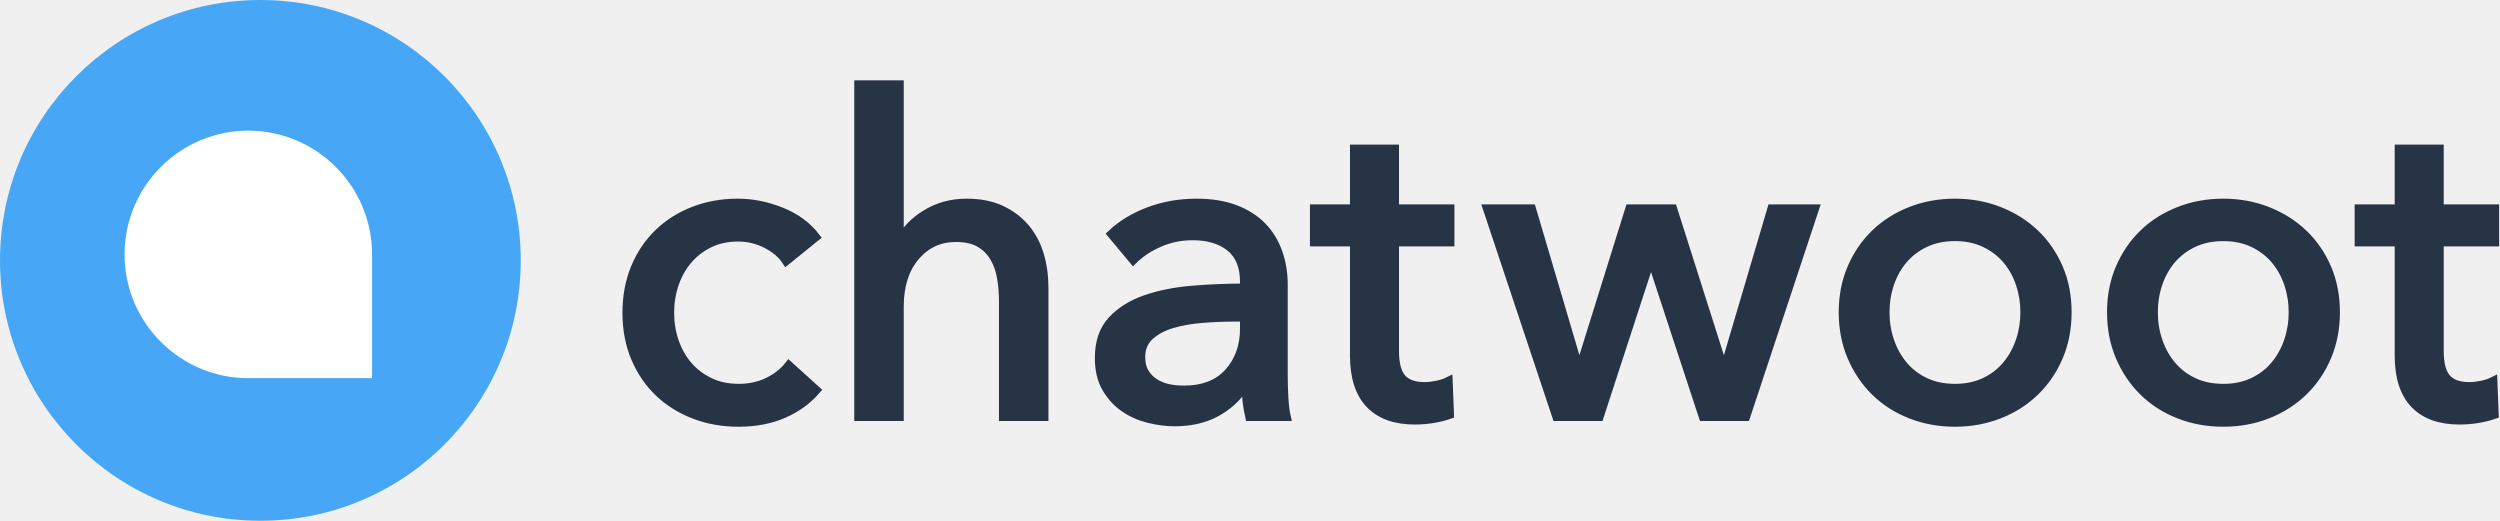
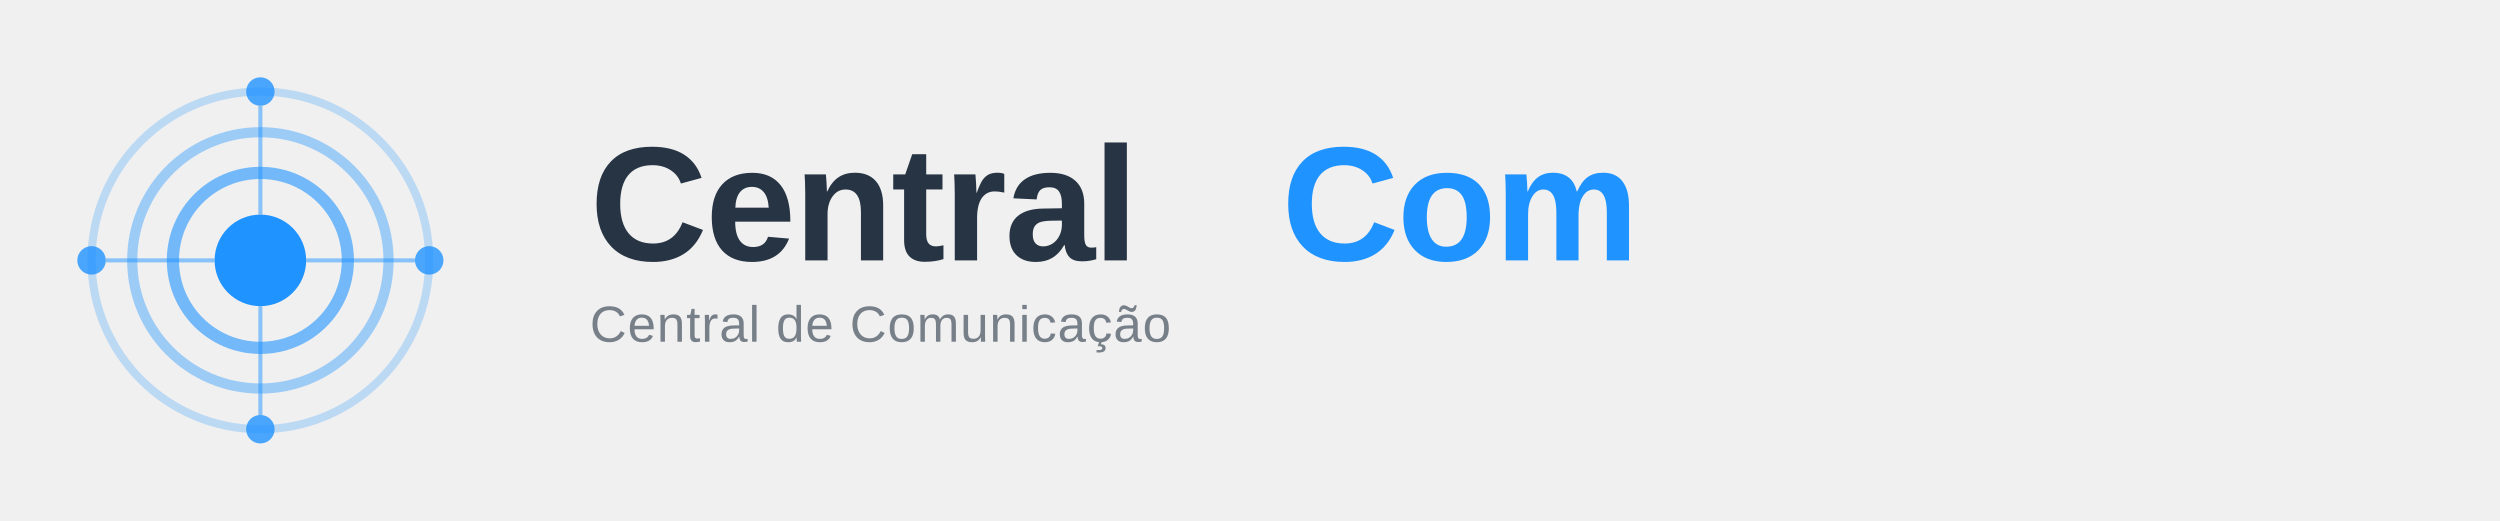
<svg xmlns="http://www.w3.org/2000/svg" width="2458px" height="512px" viewBox="0 0 2458 512" version="1.1">
  <g id="Logo" stroke="none" stroke-width="1" fill="none" fill-rule="evenodd">
-     <g id="on_white" fill-rule="nonzero">
-       <g id="woot-log">
-         <circle id="Oval" fill="#47A7F6" cx="256" cy="256" r="256" />
-         <path d="M362.808,368.808 L244.123,368.808 C178.699,368.808 125.457,315.562 125.457,250.122 C125.457,184.703 178.699,131.457 244.124,131.457 C309.565,131.457 362.808,184.703 362.808,250.122 L362.808,368.808 Z" id="Fill-1" stroke="#FFFFFF" stroke-width="6" fill="#FFFFFF" />
-       </g>
-       <path d="M772.982,256.848 C768.658,250.217 762.171,244.667 753.522,240.198 C744.872,235.73 735.647,233.495 725.844,233.495 C715.177,233.495 705.735,235.513 697.518,239.55 C689.302,243.586 682.31,248.992 676.544,255.767 C670.778,262.542 666.381,270.398 663.354,279.336 C660.327,288.273 658.813,297.643 658.813,307.446 C658.813,317.248 660.327,326.618 663.354,335.555 C666.381,344.493 670.778,352.349 676.544,359.124 C682.31,365.899 689.374,371.305 697.735,375.341 C706.095,379.378 715.609,381.396 726.277,381.396 C736.656,381.396 746.098,379.378 754.603,375.341 C763.108,371.305 770.099,365.827 775.577,358.908 L802.822,383.558 C794.173,393.649 783.361,401.505 770.387,407.127 C757.414,412.749 742.71,415.56 726.277,415.56 C710.42,415.56 695.789,412.965 682.382,407.776 C668.976,402.586 657.372,395.307 647.569,385.937 C637.767,376.567 630.055,365.251 624.433,351.989 C618.811,338.727 616,323.879 616,307.446 C616,291.3 618.739,276.597 624.217,263.335 C629.695,250.073 637.335,238.685 647.137,229.171 C656.939,219.657 668.544,212.305 681.95,207.115 C695.356,201.926 709.843,199.331 725.412,199.331 C739.827,199.331 754.17,202.214 768.441,207.98 C782.713,213.746 794.028,222.107 802.389,233.063 L772.982,256.848 Z M885.421,236.09 C890.322,225.999 898.683,217.35 910.504,210.143 C922.324,202.935 935.586,199.331 950.29,199.331 C963.552,199.331 974.94,201.565 984.454,206.034 C993.968,210.503 1001.896,216.485 1008.239,223.981 C1014.582,231.477 1019.267,240.27 1022.294,250.361 C1025.321,260.452 1026.835,271.263 1026.835,282.795 L1026.835,409.938 L986.184,409.938 L986.184,296.634 C986.184,288.273 985.535,280.345 984.238,272.849 C982.94,265.353 980.562,258.722 977.102,252.956 C973.643,247.19 968.958,242.577 963.047,239.117 C957.137,235.658 949.425,233.928 939.911,233.928 C923.766,233.928 910.504,240.054 900.125,252.307 C889.746,264.56 884.556,280.921 884.556,301.391 L884.556,409.938 L843.905,409.938 L843.905,83 L884.556,83 L884.556,236.09 L885.421,236.09 Z M1223.171,277.174 C1223.171,261.893 1218.558,250.577 1209.332,243.226 C1200.106,235.874 1187.853,232.198 1172.573,232.198 C1161.041,232.198 1150.157,234.432 1139.923,238.901 C1129.688,243.37 1121.111,249.064 1114.191,255.983 L1092.568,230.036 C1102.659,220.522 1114.984,213.026 1129.544,207.548 C1144.103,202.07 1159.743,199.331 1176.465,199.331 C1191.169,199.331 1203.926,201.421 1214.738,205.602 C1225.549,209.782 1234.415,215.476 1241.334,222.684 C1248.253,229.892 1253.443,238.396 1256.902,248.199 C1260.362,258.001 1262.092,268.524 1262.092,279.768 L1262.092,369.287 C1262.092,376.206 1262.308,383.486 1262.741,391.126 C1263.173,398.766 1263.966,405.037 1265.119,409.938 L1228.36,409.938 C1226.054,400.136 1224.9,390.333 1224.9,380.531 L1223.603,380.531 C1216.107,391.487 1206.665,399.991 1195.277,406.046 C1183.889,412.1 1170.411,415.128 1154.842,415.128 C1146.77,415.128 1138.337,414.046 1129.544,411.884 C1120.75,409.722 1112.75,406.19 1105.542,401.289 C1098.334,396.388 1092.352,389.901 1087.595,381.828 C1082.838,373.756 1080.46,363.809 1080.46,351.989 C1080.46,336.42 1084.64,324.095 1093.001,315.014 C1101.362,305.932 1112.317,299.013 1125.868,294.256 C1139.418,289.499 1154.698,286.399 1171.708,284.958 C1188.718,283.516 1205.872,282.795 1223.171,282.795 L1223.171,277.174 Z M1213.224,312.203 C1203.133,312.203 1192.682,312.635 1181.871,313.5 C1171.059,314.365 1161.257,316.095 1152.464,318.689 C1143.67,321.284 1136.391,325.176 1130.625,330.366 C1124.859,335.555 1121.976,342.475 1121.976,351.124 C1121.976,357.178 1123.201,362.224 1125.651,366.26 C1128.102,370.296 1131.345,373.612 1135.382,376.206 C1139.418,378.801 1143.887,380.603 1148.788,381.612 C1153.689,382.621 1158.734,383.126 1163.924,383.126 C1182.952,383.126 1197.584,377.432 1207.818,366.044 C1218.053,354.655 1223.171,340.312 1223.171,323.014 L1223.171,312.203 L1213.224,312.203 Z M1425.993,238.252 L1371.504,238.252 L1371.504,345.069 C1371.504,357.467 1373.81,366.332 1378.423,371.666 C1383.036,376.999 1390.388,379.666 1400.478,379.666 C1404.226,379.666 1408.263,379.234 1412.587,378.369 C1416.912,377.504 1420.804,376.206 1424.264,374.477 L1425.561,407.776 C1420.66,409.506 1415.254,410.875 1409.344,411.884 C1403.433,412.893 1397.307,413.398 1390.964,413.398 C1371.648,413.398 1356.872,408.064 1346.637,397.397 C1336.402,386.729 1331.285,370.729 1331.285,349.394 L1331.285,238.252 L1291.931,238.252 L1291.931,204.953 L1331.285,204.953 L1331.285,146.139 L1371.504,146.139 L1371.504,204.953 L1425.993,204.953 L1425.993,238.252 Z M1506.078,204.953 L1552.351,361.503 L1553.216,361.503 L1602.083,204.953 L1644.897,204.953 L1694.629,361.503 L1695.494,361.503 L1741.767,204.953 L1784.581,204.953 L1716.685,409.938 L1674.304,409.938 L1623.706,255.983 L1622.841,255.983 L1572.676,409.938 L1530.295,409.938 L1461.967,204.953 L1506.078,204.953 Z M2032.811,307.013 C2032.811,322.87 2030,337.429 2024.378,350.691 C2018.756,363.953 2010.972,375.413 2001.026,385.072 C1991.079,394.73 1979.331,402.226 1965.78,407.56 C1952.23,412.893 1937.671,415.56 1922.102,415.56 C1906.534,415.56 1891.974,412.893 1878.424,407.56 C1864.873,402.226 1853.197,394.73 1843.395,385.072 C1833.592,375.413 1825.88,363.953 1820.258,350.691 C1814.636,337.429 1811.825,322.87 1811.825,307.013 C1811.825,291.156 1814.636,276.669 1820.258,263.551 C1825.88,250.433 1833.592,239.117 1843.395,229.603 C1853.197,220.089 1864.873,212.665 1878.424,207.332 C1891.974,201.998 1906.534,199.331 1922.102,199.331 C1937.671,199.331 1952.23,201.998 1965.78,207.332 C1979.331,212.665 1991.079,220.089 2001.026,229.603 C2010.972,239.117 2018.756,250.433 2024.378,263.551 C2030,276.669 2032.811,291.156 2032.811,307.013 Z M1990.43,307.013 C1990.43,297.211 1988.917,287.841 1985.89,278.903 C1982.862,269.966 1978.466,262.11 1972.7,255.334 C1966.934,248.559 1959.798,243.154 1951.293,239.117 C1942.788,235.081 1933.058,233.063 1922.102,233.063 C1911.146,233.063 1901.416,235.081 1892.911,239.117 C1884.406,243.154 1877.271,248.559 1871.505,255.334 C1865.738,262.11 1861.342,269.966 1858.315,278.903 C1855.287,287.841 1853.774,297.211 1853.774,307.013 C1853.774,316.816 1855.287,326.185 1858.315,335.123 C1861.342,344.06 1865.738,351.989 1871.505,358.908 C1877.271,365.827 1884.406,371.305 1892.911,375.341 C1901.416,379.378 1911.146,381.396 1922.102,381.396 C1933.058,381.396 1942.788,379.378 1951.293,375.341 C1959.798,371.305 1966.934,365.827 1972.7,358.908 C1978.466,351.989 1982.862,344.06 1985.89,335.123 C1988.917,326.185 1990.43,316.816 1990.43,307.013 Z M2296.611,307.013 C2296.611,322.87 2293.8,337.429 2288.178,350.691 C2282.556,363.953 2274.771,375.413 2264.825,385.072 C2254.878,394.73 2243.13,402.226 2229.58,407.56 C2216.029,412.893 2201.47,415.56 2185.901,415.56 C2170.333,415.56 2155.774,412.893 2142.223,407.56 C2128.673,402.226 2116.996,394.73 2107.194,385.072 C2097.392,375.413 2089.68,363.953 2084.058,350.691 C2078.436,337.429 2075.625,322.87 2075.625,307.013 C2075.625,291.156 2078.436,276.669 2084.058,263.551 C2089.68,250.433 2097.392,239.117 2107.194,229.603 C2116.996,220.089 2128.673,212.665 2142.223,207.332 C2155.774,201.998 2170.333,199.331 2185.901,199.331 C2201.47,199.331 2216.029,201.998 2229.58,207.332 C2243.13,212.665 2254.878,220.089 2264.825,229.603 C2274.771,239.117 2282.556,250.433 2288.178,263.551 C2293.8,276.669 2296.611,291.156 2296.611,307.013 Z M2254.23,307.013 C2254.23,297.211 2252.716,287.841 2249.689,278.903 C2246.662,269.966 2242.265,262.11 2236.499,255.334 C2230.733,248.559 2223.597,243.154 2215.092,239.117 C2206.587,235.081 2196.857,233.063 2185.901,233.063 C2174.946,233.063 2165.215,235.081 2156.71,239.117 C2148.205,243.154 2141.07,248.559 2135.304,255.334 C2129.538,262.11 2125.141,269.966 2122.114,278.903 C2119.087,287.841 2117.573,297.211 2117.573,307.013 C2117.573,316.816 2119.087,326.185 2122.114,335.123 C2125.141,344.06 2129.538,351.989 2135.304,358.908 C2141.07,365.827 2148.205,371.305 2156.71,375.341 C2165.215,379.378 2174.946,381.396 2185.901,381.396 C2196.857,381.396 2206.587,379.378 2215.092,375.341 C2223.597,371.305 2230.733,365.827 2236.499,358.908 C2242.265,351.989 2246.662,344.06 2249.689,335.123 C2252.716,326.185 2254.23,316.816 2254.23,307.013 Z M2453.16,238.252 L2398.671,238.252 L2398.671,345.069 C2398.671,357.467 2400.977,366.332 2405.59,371.666 C2410.203,376.999 2417.554,379.666 2427.645,379.666 C2431.393,379.666 2435.429,379.234 2439.754,378.369 C2444.079,377.504 2447.971,376.206 2451.43,374.477 L2452.728,407.776 C2447.827,409.506 2442.421,410.875 2436.511,411.884 C2430.6,412.893 2424.474,413.398 2418.131,413.398 C2398.815,413.398 2384.039,408.064 2373.804,397.397 C2363.569,386.729 2358.452,370.729 2358.452,349.394 L2358.452,238.252 L2319.098,238.252 L2319.098,204.953 L2358.452,204.953 L2358.452,146.139 L2398.671,146.139 L2398.671,204.953 L2453.16,204.953 L2453.16,238.252 Z" id="chatwoot" stroke="#273445" stroke-width="8" fill="#273444" />
+     <g id="Icon" transform="translate(80, 80)">
+       <circle cx="176" cy="176" r="45" fill="#1f93ff" />
+       <path d="M 176 90 A 86 86 0 0 1 262 176 A 86 86 0 0 1 176 262 A 86 86 0 0 1 90 176 A 86 86 0 0 1 176 90" stroke="#1f93ff" stroke-width="12" fill="none" opacity="0.6" />
+       <path d="M 176 50 A 126 126 0 0 1 302 176 A 126 126 0 0 1 176 302 A 126 126 0 0 1 50 176 A 126 126 0 0 1 176 50" stroke="#1f93ff" stroke-width="10" fill="none" opacity="0.4" />
+       <path d="M 176 10 A 166 166 0 0 1 342 176 A 166 166 0 0 1 176 342 A 166 166 0 0 1 10 176 A 166 166 0 0 1 176 10" stroke="#1f93ff" stroke-width="8" fill="none" opacity="0.25" />
+       <circle cx="176" cy="10" r="14" fill="#1f93ff" opacity="0.8" />
+       <circle cx="342" cy="176" r="14" fill="#1f93ff" opacity="0.8" />
+       <circle cx="176" cy="342" r="14" fill="#1f93ff" opacity="0.8" />
+       <circle cx="10" cy="176" r="14" fill="#1f93ff" opacity="0.8" />
+       <line x1="176" y1="131" x2="176" y2="24" stroke="#1f93ff" stroke-width="4" opacity="0.5" />
+       <line x1="221" y1="176" x2="328" y2="176" stroke="#1f93ff" stroke-width="4" opacity="0.5" />
+       <line x1="176" y1="221" x2="176" y2="328" stroke="#1f93ff" stroke-width="4" opacity="0.5" />
+       <line x1="131" y1="176" x2="24" y2="176" stroke="#1f93ff" stroke-width="4" opacity="0.5" />
+     </g>
+     <g id="Text" transform="translate(580, 256)">
+       <text x="0" y="0" font-family="Arial, Helvetica, sans-serif" font-size="160" font-weight="700" fill="#273444" letter-spacing="-2">
+         <tspan x="0" y="0">Central</tspan>
+       </text>
+       <text x="680" y="0" font-family="Arial, Helvetica, sans-serif" font-size="160" font-weight="700" fill="#1f93ff" letter-spacing="-2">
+         <tspan x="680" y="0">Com</tspan>
+       </text>
+       <text x="0" y="80" font-family="Arial, Helvetica, sans-serif" font-size="50" font-weight="400" fill="#273444" opacity="0.6" letter-spacing="1">
+         <tspan x="0" y="80">Central de Comunicação</tspan>
+       </text>
    </g>
  </g>
</svg>
